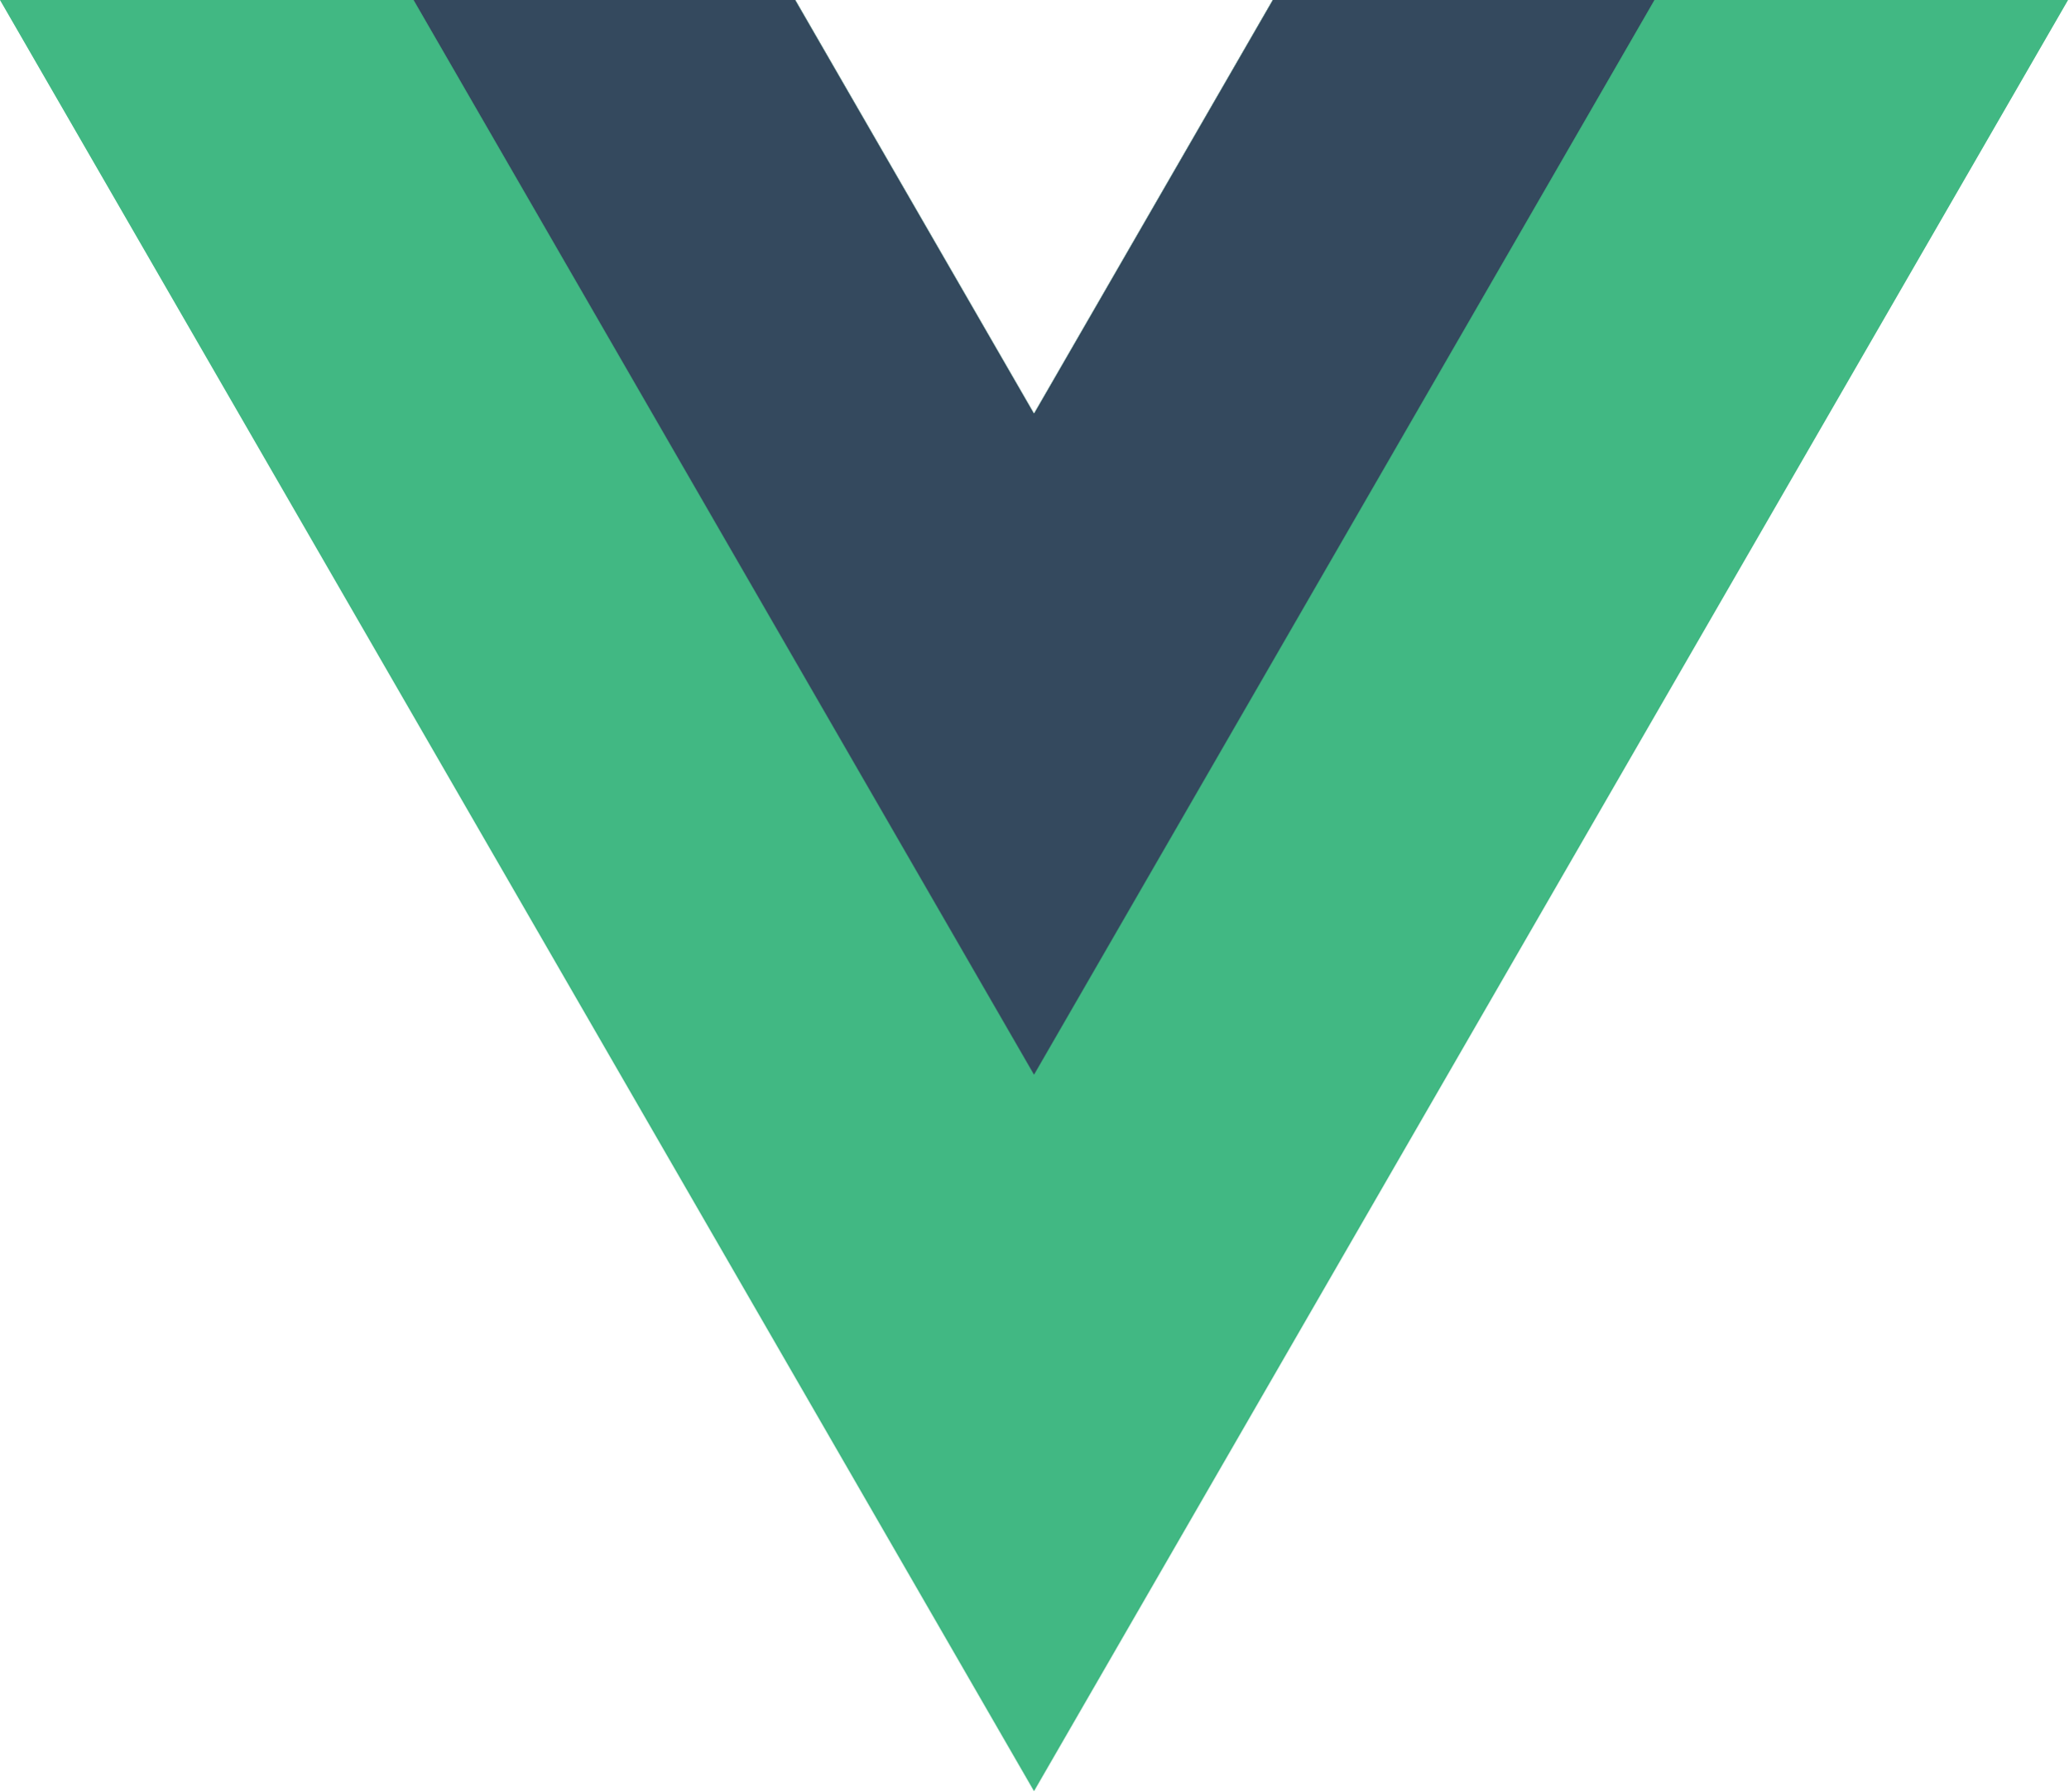
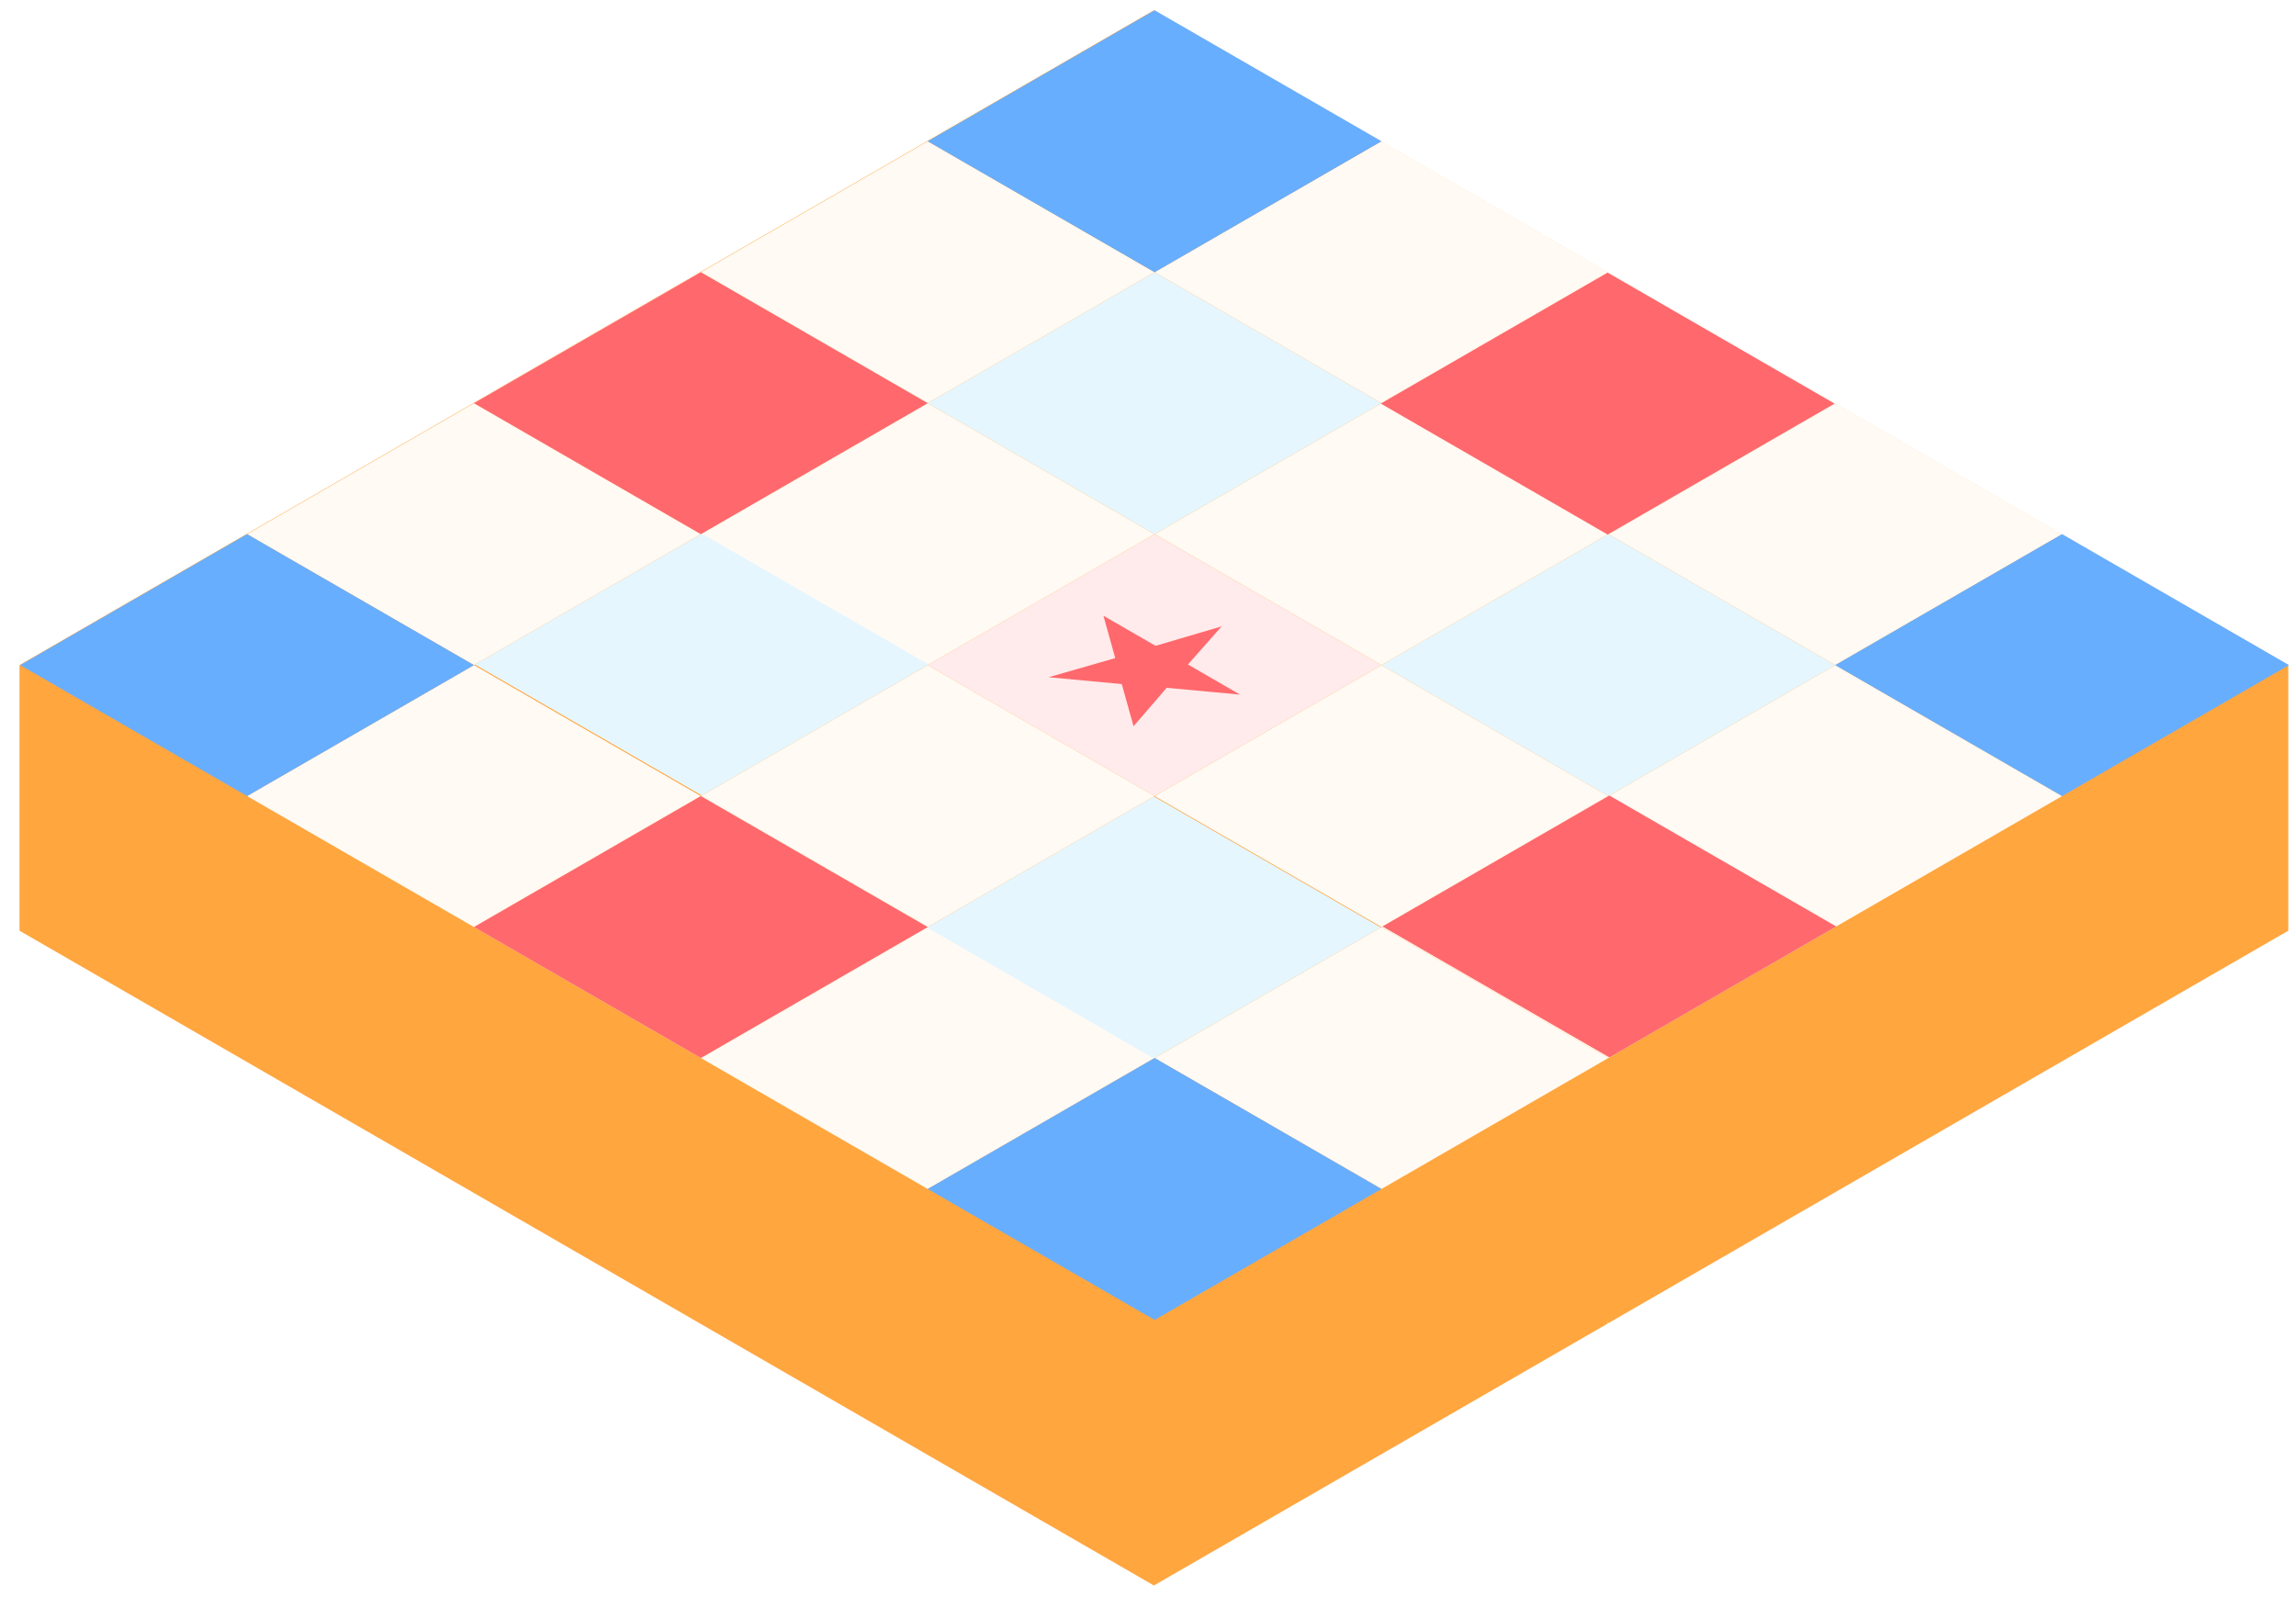
- <svg xmlns="http://www.w3.org/2000/svg" viewBox="0 0 261.76 226.69">
-   <path d="M161.096.001l-30.225 52.351L100.647.001H-.005l130.877 226.688L261.749.001z" fill="#41b883" />
-   <path d="M161.096.001l-30.225 52.351L100.647.001H52.346l78.526 136.01L209.398.001z" fill="#34495e" />
+ <svg xmlns="http://www.w3.org/2000/svg" width="61" height="43" viewBox="0 0 61 43" fill="none">
+   <path d="M42.712 7.233V7.254L48.721 10.723L48.74 10.713L60.795 17.672V24.729L42.739 35.152L42.712 35.136V35.168L30.657 42.127L0.518 24.729V17.672L30.657 0.273L42.712 7.233Z" fill="#FFA63F" />
+   <rect width="6.96" height="6.96" transform="matrix(0.866044 0.499967 -0.866044 0.499967 36.7029 3.75317)" fill="#FFFAF3" />
+   <rect width="6.96" height="6.96" transform="matrix(0.866044 0.499967 -0.866044 0.499967 42.7306 7.23291)" fill="#FFFAF3" />
+   <rect width="6.96" height="6.96" transform="matrix(0.866044 0.499967 -0.866044 0.499967 48.7583 10.7128)" fill="#FFFAF3" />
+   <rect width="6.96" height="6.96" transform="matrix(0.866044 0.499967 -0.866044 0.499967 24.6475 3.75317)" fill="#FFFAF3" />
+   <rect width="6.96" height="6.96" transform="matrix(0.866044 0.499967 -0.866044 0.499967 36.7029 10.7126)" fill="#FFFAF3" />
+   <rect width="6.96" height="6.96" transform="matrix(0.866044 0.499967 -0.866044 0.499967 48.7583 17.6722)" fill="#FFFAF3" />
+   <rect width="6.96" height="6.96" transform="matrix(0.866044 0.499967 -0.866044 0.499967 18.6198 7.23291)" fill="#FFFAF3" />
+   <rect width="6.96" height="6.96" transform="matrix(0.866044 0.499967 -0.866044 0.499967 24.6475 10.7128)" fill="#FFFAF3" />
+   <rect width="6.96" height="6.96" transform="matrix(0.866044 0.499967 -0.866044 0.499967 36.7029 17.6722)" fill="#FFFAF3" />
+   <rect width="6.96" height="6.96" transform="matrix(0.866044 0.499967 -0.866044 0.499967 42.7306 21.1521)" fill="#FFFAF3" />
+   <rect width="6.96" height="6.96" transform="matrix(0.866044 0.499967 -0.866044 0.499967 12.5921 10.7128)" fill="#FFFAF3" />
+   <rect width="6.96" height="6.96" transform="matrix(0.866044 0.499967 -0.866044 0.499967 24.6475 17.6722)" fill="#FFFAF3" />
+   <rect width="6.96" height="6.96" transform="matrix(0.866044 0.499967 -0.866044 0.499967 36.7029 24.6318)" fill="#FFFAF3" />
+   <rect width="6.96" height="6.96" transform="matrix(0.866044 0.499967 -0.866044 0.499967 12.5921 17.6722)" fill="#FFFAF3" />
+   <rect width="6.96" height="6.96" transform="matrix(0.866044 0.499967 -0.866044 0.499967 18.6198 21.1521)" fill="#FFFAF3" />
+   <rect width="6.96" height="6.96" transform="matrix(0.866044 0.499967 -0.866044 0.499967 24.6475 24.6318)" fill="#FFFAF3" />
+   <rect width="6.96" height="6.96" transform="matrix(0.866044 0.499967 -0.866044 0.499967 30.6567 21.1627)" fill="#E6F6FF" />
+   <rect width="6.96" height="6.96" transform="matrix(0.866044 0.499967 -0.866044 0.499967 42.7306 14.1925)" fill="#E6F6FF" />
+   <rect width="6.96" height="6.96" transform="matrix(0.866044 0.499967 -0.866044 0.499967 30.6752 7.23291)" fill="#E6F6FF" />
+   <rect width="6.96" height="6.96" transform="matrix(0.866044 0.499967 -0.866044 0.499967 18.6468 14.1769)" fill="#E6F6FF" />
+   <rect width="6.96" height="6.96" transform="matrix(0.866044 0.499967 -0.866044 0.499967 30.6752 14.1925)" fill="#FFEBEB" />
+   <path d="M29.803 18.175L27.86 17.994L29.63 17.486L29.316 16.361L30.701 17.16L32.456 16.643L31.561 17.656L32.945 18.456L30.997 18.275L30.116 19.296L29.803 18.175Z" fill="#FF686C" />
+   <rect width="6.96" height="6.96" transform="matrix(0.866044 0.499967 -0.866044 0.499967 6.5644 14.1925)" fill="#68AEFF" />
+   <rect width="6.96" height="6.96" transform="matrix(0.866044 0.499967 -0.866044 0.499967 30.6752 0.273315)" fill="#68AEFF" />
+   <rect width="6.96" height="6.96" transform="matrix(0.866044 0.499967 -0.866044 0.499967 30.6752 28.1117)" fill="#68AEFF" />
+   <rect width="6.96" height="6.96" transform="matrix(0.866044 0.499967 -0.866044 0.499967 54.786 14.1925)" fill="#68AEFF" />
+   <rect width="6.96" height="6.96" transform="matrix(0.866044 0.499967 -0.866044 0.499967 42.7576 21.1365)" fill="#FF686C" />
+   <rect width="6.96" height="6.96" transform="matrix(0.866044 0.499967 -0.866044 0.499967 42.7121 7.24353)" fill="#FF686C" />
+   <rect width="6.96" height="6.96" transform="matrix(0.866044 0.499967 -0.866044 0.499967 18.6198 7.23291)" fill="#FF686C" />
+   <rect width="6.96" height="6.96" transform="matrix(0.866044 0.499967 -0.866044 0.499967 18.6198 21.1521)" fill="#FF686C" />
</svg>
